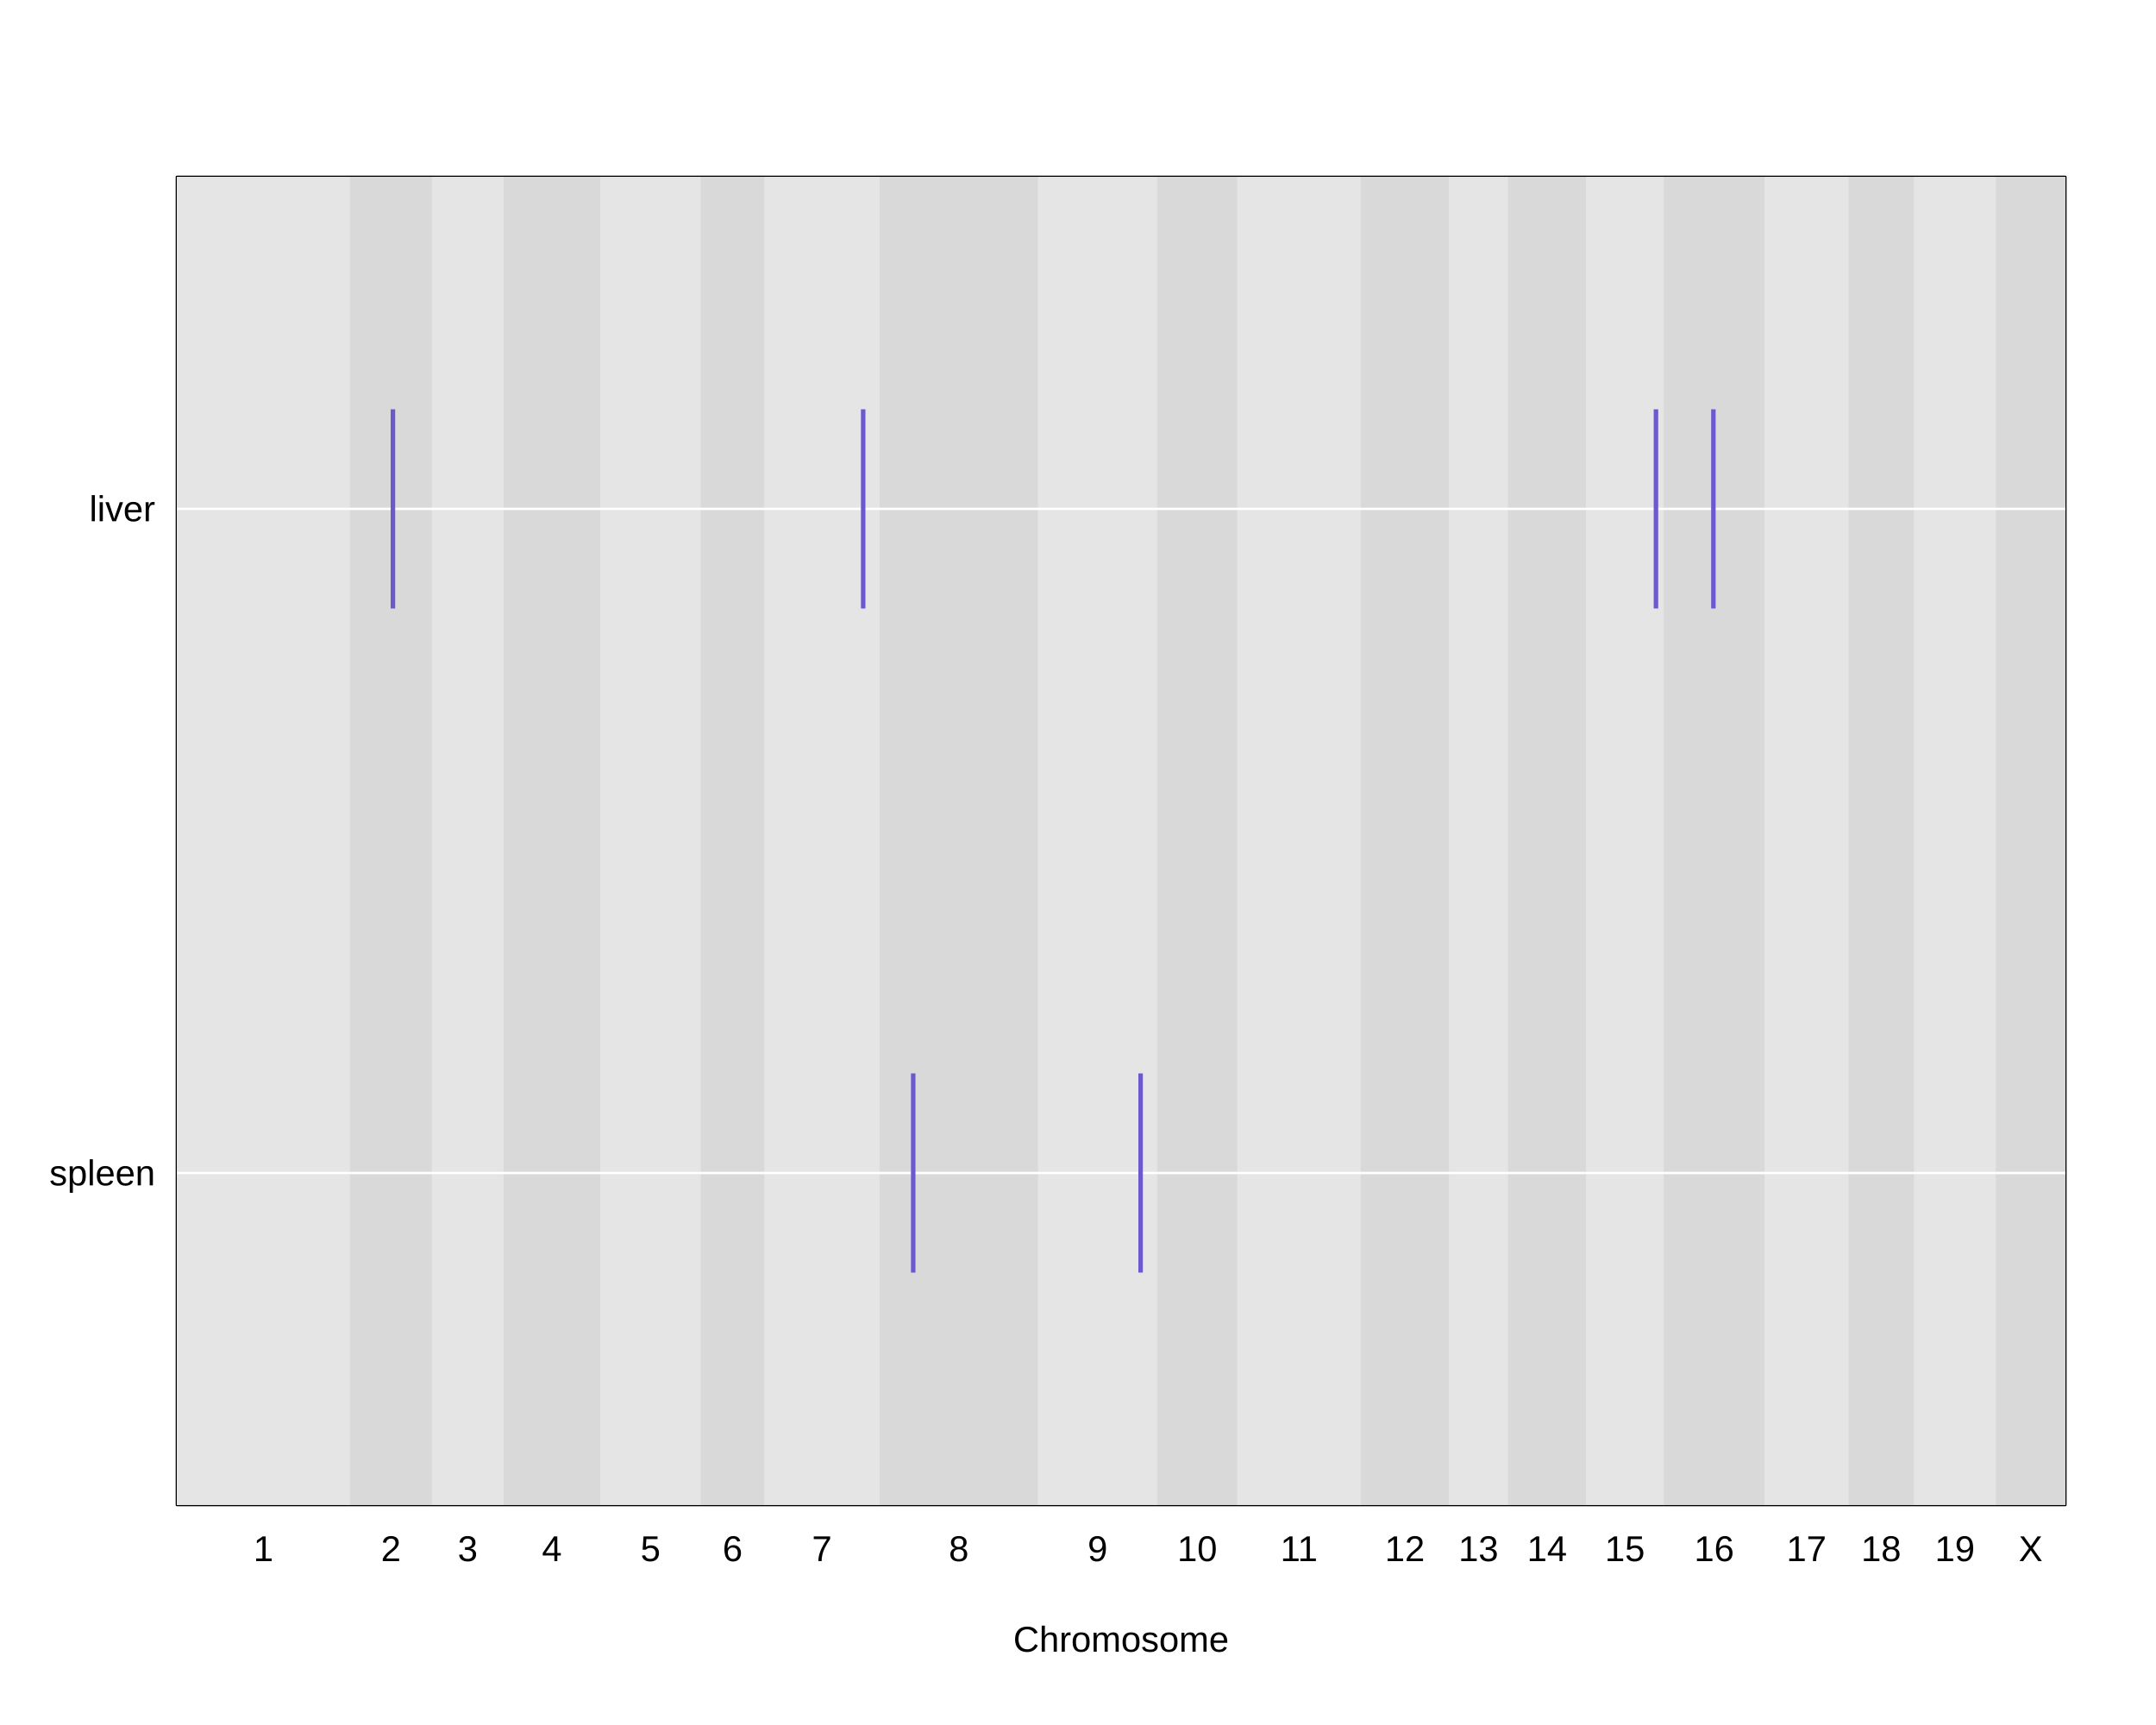
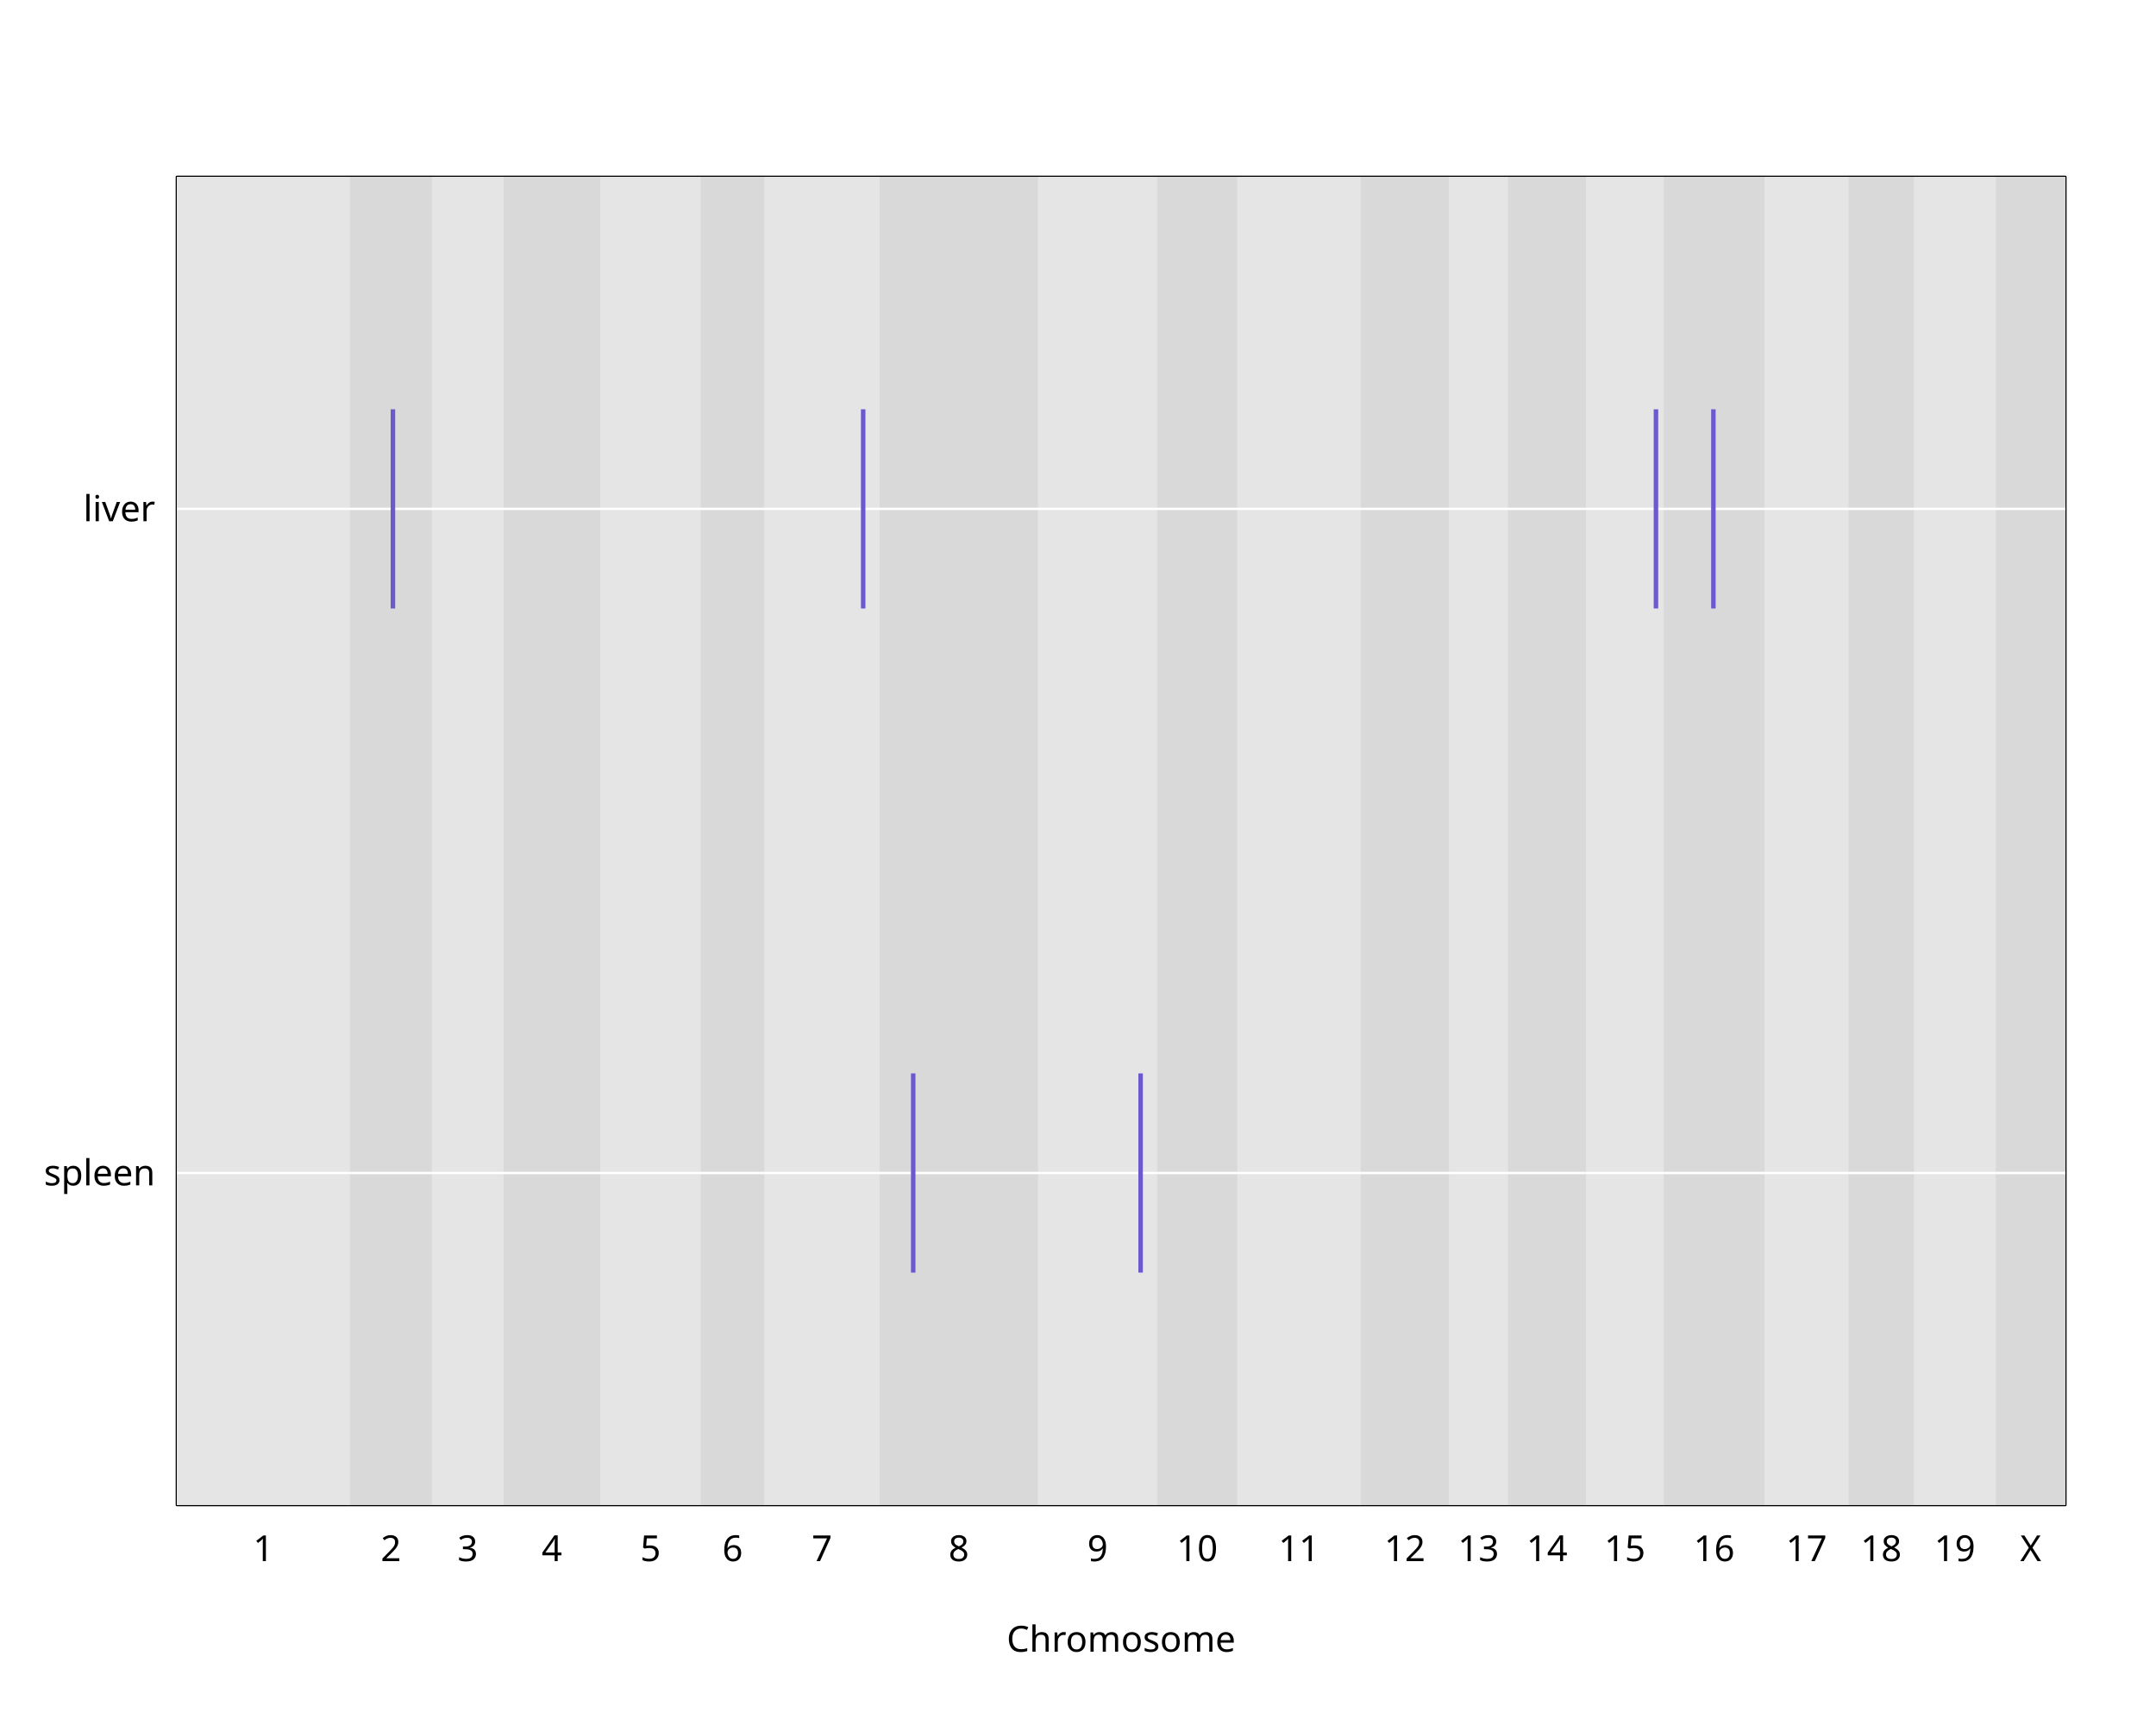
- <svg xmlns="http://www.w3.org/2000/svg" viewBox="0 0 720.00 576.00">
+ <svg xmlns="http://www.w3.org/2000/svg" class="svglite" data-engine-version="2.0" width="720.00pt" height="576.00pt" viewBox="0 0 720.00 576.00">
  <defs>
    <style type="text/css">
-     line, polyline, polygon, path, rect, circle {
+     .svglite line, .svglite polyline, .svglite polygon, .svglite path, .svglite rect, .svglite circle {
      fill: none;
      stroke: #000000;
      stroke-linecap: round;
      stroke-linejoin: round;
      stroke-miterlimit: 10.00;
    }
  </style>
  </defs>
  <rect width="100%" height="100%" style="stroke: none; fill: #FFFFFF;" />
-   <polyline points="59.04,502.56 689.76,502.56 689.76,59.04 59.04,59.04 59.04,502.56 " style="stroke-width: 0.75;" />
  <defs>
-     <clipPath id="cpNTkuMDR8Njg5Ljc2fDUwMi41Nnw1OS4wNA==">
+     <clipPath id="cpMC4wMHw3MjAuMDB8MC4wMHw1NzYuMDA=">
+       <rect x="0.00" y="0.00" width="720.00" height="576.00" />
+     </clipPath>
+   </defs>
+   <g clip-path="url(#cpMC4wMHw3MjAuMDB8MC4wMHw1NzYuMDA=)">
+     <polygon points="59.04,502.56 689.76,502.56 689.76,59.04 59.04,59.04 " style="stroke-width: 0.75; fill: none;" />
+   </g>
+   <defs>
+     <clipPath id="cpNTkuMDR8Njg5Ljc2fDU5LjA0fDUwMi41Ng==">
      <rect x="59.04" y="59.04" width="630.72" height="443.52" />
    </clipPath>
  </defs>
-   <rect x="59.04" y="59.04" width="630.72" height="443.52" style="stroke-width: 0.75; stroke: none; fill: #E5E5E5;" clip-path="url(#cpNTkuMDR8Njg5Ljc2fDUwMi41Nnw1OS4wNA==)" />
-   <rect x="116.89" y="59.04" width="27.34" height="443.52" style="stroke-width: 0.75; stroke: none; fill: #D9D9D9;" clip-path="url(#cpNTkuMDR8Njg5Ljc2fDUwMi41Nnw1OS4wNA==)" />
-   <rect x="168.16" y="59.04" width="32.28" height="443.52" style="stroke-width: 0.75; stroke: none; fill: #D9D9D9;" clip-path="url(#cpNTkuMDR8Njg5Ljc2fDUwMi41Nnw1OS4wNA==)" />
-   <rect x="234.04" y="59.04" width="21.20" height="443.52" style="stroke-width: 0.75; stroke: none; fill: #D9D9D9;" clip-path="url(#cpNTkuMDR8Njg5Ljc2fDUwMi41Nnw1OS4wNA==)" />
-   <rect x="293.73" y="59.04" width="52.91" height="443.52" style="stroke-width: 0.75; stroke: none; fill: #D9D9D9;" clip-path="url(#cpNTkuMDR8Njg5Ljc2fDUwMi41Nnw1OS4wNA==)" />
-   <rect x="386.45" y="59.04" width="26.71" height="443.52" style="stroke-width: 0.75; stroke: none; fill: #D9D9D9;" clip-path="url(#cpNTkuMDR8Njg5Ljc2fDUwMi41Nnw1OS4wNA==)" />
-   <rect x="454.43" y="59.04" width="29.43" height="443.52" style="stroke-width: 0.75; stroke: none; fill: #D9D9D9;" clip-path="url(#cpNTkuMDR8Njg5Ljc2fDUwMi41Nnw1OS4wNA==)" />
-   <rect x="503.61" y="59.04" width="26.01" height="443.52" style="stroke-width: 0.75; stroke: none; fill: #D9D9D9;" clip-path="url(#cpNTkuMDR8Njg5Ljc2fDUwMi41Nnw1OS4wNA==)" />
-   <rect x="555.64" y="59.04" width="33.61" height="443.52" style="stroke-width: 0.75; stroke: none; fill: #D9D9D9;" clip-path="url(#cpNTkuMDR8Njg5Ljc2fDUwMi41Nnw1OS4wNA==)" />
-   <rect x="617.29" y="59.04" width="21.84" height="443.52" style="stroke-width: 0.75; stroke: none; fill: #D9D9D9;" clip-path="url(#cpNTkuMDR8Njg5Ljc2fDUwMi41Nnw1OS4wNA==)" />
-   <rect x="666.53" y="59.04" width="23.23" height="443.52" style="stroke-width: 0.75; stroke: none; fill: #D9D9D9;" clip-path="url(#cpNTkuMDR8Njg5Ljc2fDUwMi41Nnw1OS4wNA==)" />
-   <defs>
-     <clipPath id="cpMC4wMHw3MjAuMDB8NTc2LjAwfDAuMDA=">
-       <rect x="0.00" y="0.00" width="720.00" height="576.00" />
-     </clipPath>
-   </defs>
-   <g clip-path="url(#cpMC4wMHw3MjAuMDB8NTc2LjAwfDAuMDA=)">
-     <text x="84.63" y="521.28" style="font-size: 12.00px; font-family: Liberation Sans;" textLength="6.67px" lengthAdjust="spacingAndGlyphs">1</text>
+   <g clip-path="url(#cpNTkuMDR8Njg5Ljc2fDU5LjA0fDUwMi41Ng==)">
+     <rect x="59.04" y="59.04" width="630.72" height="443.52" style="stroke-width: 0.75; stroke: none; fill: #E5E5E5;" />
+     <rect x="116.89" y="59.04" width="27.34" height="443.52" style="stroke-width: 0.75; stroke: none; fill: #D9D9D9;" />
+     <rect x="168.16" y="59.04" width="32.28" height="443.52" style="stroke-width: 0.75; stroke: none; fill: #D9D9D9;" />
+     <rect x="234.04" y="59.04" width="21.20" height="443.52" style="stroke-width: 0.75; stroke: none; fill: #D9D9D9;" />
+     <rect x="293.73" y="59.04" width="52.91" height="443.52" style="stroke-width: 0.75; stroke: none; fill: #D9D9D9;" />
+     <rect x="386.45" y="59.04" width="26.71" height="443.52" style="stroke-width: 0.75; stroke: none; fill: #D9D9D9;" />
+     <rect x="454.43" y="59.04" width="29.43" height="443.52" style="stroke-width: 0.75; stroke: none; fill: #D9D9D9;" />
+     <rect x="503.61" y="59.04" width="26.01" height="443.52" style="stroke-width: 0.75; stroke: none; fill: #D9D9D9;" />
+     <rect x="555.64" y="59.04" width="33.61" height="443.52" style="stroke-width: 0.75; stroke: none; fill: #D9D9D9;" />
+     <rect x="617.29" y="59.04" width="21.84" height="443.52" style="stroke-width: 0.75; stroke: none; fill: #D9D9D9;" />
+     <rect x="666.53" y="59.04" width="23.23" height="443.52" style="stroke-width: 0.75; stroke: none; fill: #D9D9D9;" />
  </g>
-   <g clip-path="url(#cpMC4wMHw3MjAuMDB8NTc2LjAwfDAuMDA=)">
-     <text x="152.86" y="521.28" style="font-size: 12.00px; font-family: Liberation Sans;" textLength="6.67px" lengthAdjust="spacingAndGlyphs">3</text>
+   <g clip-path="url(#cpMC4wMHw3MjAuMDB8MC4wMHw1NzYuMDA=)">
+     <text x="87.96" y="521.28" text-anchor="middle" style="font-size: 12.00px; font-family: sans;" textLength="6.67px" lengthAdjust="spacingAndGlyphs">1</text>
+     <text x="156.19" y="521.28" text-anchor="middle" style="font-size: 12.00px; font-family: sans;" textLength="6.67px" lengthAdjust="spacingAndGlyphs">3</text>
+     <text x="217.24" y="521.28" text-anchor="middle" style="font-size: 12.00px; font-family: sans;" textLength="6.67px" lengthAdjust="spacingAndGlyphs">5</text>
+     <text x="274.49" y="521.28" text-anchor="middle" style="font-size: 12.00px; font-family: sans;" textLength="6.67px" lengthAdjust="spacingAndGlyphs">7</text>
+     <text x="366.55" y="521.28" text-anchor="middle" style="font-size: 12.00px; font-family: sans;" textLength="6.67px" lengthAdjust="spacingAndGlyphs">9</text>
+     <text x="433.80" y="521.28" text-anchor="middle" style="font-size: 12.00px; font-family: sans;" textLength="13.35px" lengthAdjust="spacingAndGlyphs">11</text>
+     <text x="493.74" y="521.28" text-anchor="middle" style="font-size: 12.00px; font-family: sans;" textLength="13.35px" lengthAdjust="spacingAndGlyphs">13</text>
+     <text x="542.63" y="521.28" text-anchor="middle" style="font-size: 12.00px; font-family: sans;" textLength="13.35px" lengthAdjust="spacingAndGlyphs">15</text>
+     <text x="603.27" y="521.28" text-anchor="middle" style="font-size: 12.00px; font-family: sans;" textLength="13.35px" lengthAdjust="spacingAndGlyphs">17</text>
+     <text x="652.83" y="521.28" text-anchor="middle" style="font-size: 12.00px; font-family: sans;" textLength="13.35px" lengthAdjust="spacingAndGlyphs">19</text>
+     <text x="130.56" y="521.28" text-anchor="middle" style="font-size: 12.00px; font-family: sans;" textLength="6.67px" lengthAdjust="spacingAndGlyphs">2</text>
+     <text x="184.30" y="521.28" text-anchor="middle" style="font-size: 12.00px; font-family: sans;" textLength="6.67px" lengthAdjust="spacingAndGlyphs">4</text>
+     <text x="244.65" y="521.28" text-anchor="middle" style="font-size: 12.00px; font-family: sans;" textLength="6.67px" lengthAdjust="spacingAndGlyphs">6</text>
+     <text x="320.19" y="521.28" text-anchor="middle" style="font-size: 12.00px; font-family: sans;" textLength="6.67px" lengthAdjust="spacingAndGlyphs">8</text>
+     <text x="399.81" y="521.28" text-anchor="middle" style="font-size: 12.00px; font-family: sans;" textLength="13.35px" lengthAdjust="spacingAndGlyphs">10</text>
+     <text x="469.15" y="521.28" text-anchor="middle" style="font-size: 12.00px; font-family: sans;" textLength="13.35px" lengthAdjust="spacingAndGlyphs">12</text>
+     <text x="516.62" y="521.28" text-anchor="middle" style="font-size: 12.00px; font-family: sans;" textLength="13.35px" lengthAdjust="spacingAndGlyphs">14</text>
+     <text x="572.44" y="521.28" text-anchor="middle" style="font-size: 12.00px; font-family: sans;" textLength="13.35px" lengthAdjust="spacingAndGlyphs">16</text>
+     <text x="628.21" y="521.28" text-anchor="middle" style="font-size: 12.00px; font-family: sans;" textLength="13.35px" lengthAdjust="spacingAndGlyphs">18</text>
+     <text x="678.15" y="521.28" text-anchor="middle" style="font-size: 12.00px; font-family: sans;" textLength="8.01px" lengthAdjust="spacingAndGlyphs">X</text>
+     <text x="51.84" y="395.81" text-anchor="end" style="font-size: 12.00px; font-family: sans;" textLength="35.37px" lengthAdjust="spacingAndGlyphs">spleen</text>
+     <text x="51.84" y="174.05" text-anchor="end" style="font-size: 12.00px; font-family: sans;" textLength="22.00px" lengthAdjust="spacingAndGlyphs">liver</text>
+     <text x="374.40" y="551.52" text-anchor="middle" style="font-size: 12.00px; font-family: sans;" textLength="72.04px" lengthAdjust="spacingAndGlyphs">Chromosome</text>
  </g>
-   <g clip-path="url(#cpMC4wMHw3MjAuMDB8NTc2LjAwfDAuMDA=)">
-     <text x="213.90" y="521.28" style="font-size: 12.00px; font-family: Liberation Sans;" textLength="6.67px" lengthAdjust="spacingAndGlyphs">5</text>
+   <g clip-path="url(#cpNTkuMDR8Njg5Ljc2fDU5LjA0fDUwMi41Ng==)">
+     <line x1="59.04" y1="169.92" x2="689.76" y2="169.92" style="stroke-width: 0.75; stroke: #FFFFFF;" />
+     <line x1="59.04" y1="391.68" x2="689.76" y2="391.68" style="stroke-width: 0.75; stroke: #FFFFFF;" />
+     <line x1="131.22" y1="136.66" x2="131.22" y2="203.18" style="stroke-width: 1.50; stroke: #6A5ACD; stroke-linecap: butt; stroke-linejoin: miter;" />
+     <line x1="288.26" y1="136.66" x2="288.26" y2="203.18" style="stroke-width: 1.50; stroke: #6A5ACD; stroke-linecap: butt; stroke-linejoin: miter;" />
+     <line x1="553.01" y1="136.66" x2="553.01" y2="203.18" style="stroke-width: 1.50; stroke: #6A5ACD; stroke-linecap: butt; stroke-linejoin: miter;" />
+     <line x1="572.19" y1="136.66" x2="572.19" y2="203.18" style="stroke-width: 1.50; stroke: #6A5ACD; stroke-linecap: butt; stroke-linejoin: miter;" />
+     <line x1="304.97" y1="358.42" x2="304.97" y2="424.94" style="stroke-width: 1.50; stroke: #6A5ACD; stroke-linecap: butt; stroke-linejoin: miter;" />
+     <line x1="380.91" y1="358.42" x2="380.91" y2="424.94" style="stroke-width: 1.50; stroke: #6A5ACD; stroke-linecap: butt; stroke-linejoin: miter;" />
  </g>
-   <g clip-path="url(#cpMC4wMHw3MjAuMDB8NTc2LjAwfDAuMDA=)">
-     <text x="271.15" y="521.28" style="font-size: 12.00px; font-family: Liberation Sans;" textLength="6.67px" lengthAdjust="spacingAndGlyphs">7</text>
-   </g>
-   <g clip-path="url(#cpMC4wMHw3MjAuMDB8NTc2LjAwfDAuMDA=)">
-     <text x="363.21" y="521.28" style="font-size: 12.00px; font-family: Liberation Sans;" textLength="6.67px" lengthAdjust="spacingAndGlyphs">9</text>
-   </g>
-   <g clip-path="url(#cpMC4wMHw3MjAuMDB8NTc2LjAwfDAuMDA=)">
-     <text x="427.57" y="521.28" style="font-size: 12.00px; font-family: Liberation Sans;" textLength="12.45px" lengthAdjust="spacingAndGlyphs">11</text>
-   </g>
-   <g clip-path="url(#cpMC4wMHw3MjAuMDB8NTc2LjAwfDAuMDA=)">
-     <text x="487.06" y="521.28" style="font-size: 12.00px; font-family: Liberation Sans;" textLength="13.34px" lengthAdjust="spacingAndGlyphs">13</text>
-   </g>
-   <g clip-path="url(#cpMC4wMHw3MjAuMDB8NTc2LjAwfDAuMDA=)">
-     <text x="535.96" y="521.28" style="font-size: 12.00px; font-family: Liberation Sans;" textLength="13.34px" lengthAdjust="spacingAndGlyphs">15</text>
-   </g>
-   <g clip-path="url(#cpMC4wMHw3MjAuMDB8NTc2LjAwfDAuMDA=)">
-     <text x="596.60" y="521.28" style="font-size: 12.00px; font-family: Liberation Sans;" textLength="13.34px" lengthAdjust="spacingAndGlyphs">17</text>
-   </g>
-   <g clip-path="url(#cpMC4wMHw3MjAuMDB8NTc2LjAwfDAuMDA=)">
-     <text x="646.16" y="521.28" style="font-size: 12.00px; font-family: Liberation Sans;" textLength="13.34px" lengthAdjust="spacingAndGlyphs">19</text>
-   </g>
-   <g clip-path="url(#cpMC4wMHw3MjAuMDB8NTc2LjAwfDAuMDA=)">
-     <text x="127.22" y="521.28" style="font-size: 12.00px; font-family: Liberation Sans;" textLength="6.67px" lengthAdjust="spacingAndGlyphs">2</text>
-   </g>
-   <g clip-path="url(#cpMC4wMHw3MjAuMDB8NTc2LjAwfDAuMDA=)">
-     <text x="180.96" y="521.28" style="font-size: 12.00px; font-family: Liberation Sans;" textLength="6.67px" lengthAdjust="spacingAndGlyphs">4</text>
-   </g>
-   <g clip-path="url(#cpMC4wMHw3MjAuMDB8NTc2LjAwfDAuMDA=)">
-     <text x="241.31" y="521.28" style="font-size: 12.00px; font-family: Liberation Sans;" textLength="6.67px" lengthAdjust="spacingAndGlyphs">6</text>
-   </g>
-   <g clip-path="url(#cpMC4wMHw3MjAuMDB8NTc2LjAwfDAuMDA=)">
-     <text x="316.85" y="521.28" style="font-size: 12.00px; font-family: Liberation Sans;" textLength="6.67px" lengthAdjust="spacingAndGlyphs">8</text>
-   </g>
-   <g clip-path="url(#cpMC4wMHw3MjAuMDB8NTc2LjAwfDAuMDA=)">
-     <text x="393.14" y="521.28" style="font-size: 12.00px; font-family: Liberation Sans;" textLength="13.34px" lengthAdjust="spacingAndGlyphs">10</text>
-   </g>
-   <g clip-path="url(#cpMC4wMHw3MjAuMDB8NTc2LjAwfDAuMDA=)">
-     <text x="462.47" y="521.28" style="font-size: 12.00px; font-family: Liberation Sans;" textLength="13.34px" lengthAdjust="spacingAndGlyphs">12</text>
-   </g>
-   <g clip-path="url(#cpMC4wMHw3MjAuMDB8NTc2LjAwfDAuMDA=)">
-     <text x="509.95" y="521.28" style="font-size: 12.00px; font-family: Liberation Sans;" textLength="13.34px" lengthAdjust="spacingAndGlyphs">14</text>
-   </g>
-   <g clip-path="url(#cpMC4wMHw3MjAuMDB8NTc2LjAwfDAuMDA=)">
-     <text x="565.77" y="521.28" style="font-size: 12.00px; font-family: Liberation Sans;" textLength="13.34px" lengthAdjust="spacingAndGlyphs">16</text>
-   </g>
-   <g clip-path="url(#cpMC4wMHw3MjAuMDB8NTc2LjAwfDAuMDA=)">
-     <text x="621.53" y="521.28" style="font-size: 12.00px; font-family: Liberation Sans;" textLength="13.34px" lengthAdjust="spacingAndGlyphs">18</text>
-   </g>
-   <g clip-path="url(#cpMC4wMHw3MjAuMDB8NTc2LjAwfDAuMDA=)">
-     <text x="674.15" y="521.28" style="font-size: 12.00px; font-family: Liberation Sans;" textLength="8.00px" lengthAdjust="spacingAndGlyphs">X</text>
-   </g>
-   <g clip-path="url(#cpMC4wMHw3MjAuMDB8NTc2LjAwfDAuMDA=)">
-     <text x="16.48" y="395.80" style="font-size: 12.00px; font-family: Liberation Sans;" textLength="35.36px" lengthAdjust="spacingAndGlyphs">spleen</text>
-   </g>
-   <g clip-path="url(#cpMC4wMHw3MjAuMDB8NTc2LjAwfDAuMDA=)">
-     <text x="29.82" y="174.04" style="font-size: 12.00px; font-family: Liberation Sans;" textLength="22.02px" lengthAdjust="spacingAndGlyphs">liver</text>
-   </g>
-   <g clip-path="url(#cpMC4wMHw3MjAuMDB8NTc2LjAwfDAuMDA=)">
-     <text x="338.38" y="551.52" style="font-size: 12.00px; font-family: Liberation Sans;" textLength="72.03px" lengthAdjust="spacingAndGlyphs">Chromosome</text>
-   </g>
-   <defs>
-     <clipPath id="cpNTkuMDR8Njg5Ljc2fDUwMi41Nnw1OS4wNA==">
-       <rect x="59.04" y="59.04" width="630.72" height="443.52" />
-     </clipPath>
-   </defs>
-   <line x1="59.04" y1="169.92" x2="689.76" y2="169.92" style="stroke-width: 0.75; stroke: #FFFFFF;" clip-path="url(#cpNTkuMDR8Njg5Ljc2fDUwMi41Nnw1OS4wNA==)" />
-   <line x1="59.04" y1="391.68" x2="689.76" y2="391.68" style="stroke-width: 0.75; stroke: #FFFFFF;" clip-path="url(#cpNTkuMDR8Njg5Ljc2fDUwMi41Nnw1OS4wNA==)" />
-   <line x1="131.22" y1="136.66" x2="131.22" y2="203.18" style="stroke-width: 1.50; stroke: #6A5ACD; stroke-linecap: butt; stroke-linejoin: miter;" clip-path="url(#cpNTkuMDR8Njg5Ljc2fDUwMi41Nnw1OS4wNA==)" />
-   <line x1="288.26" y1="136.66" x2="288.26" y2="203.18" style="stroke-width: 1.50; stroke: #6A5ACD; stroke-linecap: butt; stroke-linejoin: miter;" clip-path="url(#cpNTkuMDR8Njg5Ljc2fDUwMi41Nnw1OS4wNA==)" />
-   <line x1="553.01" y1="136.66" x2="553.01" y2="203.18" style="stroke-width: 1.50; stroke: #6A5ACD; stroke-linecap: butt; stroke-linejoin: miter;" clip-path="url(#cpNTkuMDR8Njg5Ljc2fDUwMi41Nnw1OS4wNA==)" />
-   <line x1="572.19" y1="136.66" x2="572.19" y2="203.18" style="stroke-width: 1.50; stroke: #6A5ACD; stroke-linecap: butt; stroke-linejoin: miter;" clip-path="url(#cpNTkuMDR8Njg5Ljc2fDUwMi41Nnw1OS4wNA==)" />
-   <line x1="304.97" y1="358.42" x2="304.97" y2="424.94" style="stroke-width: 1.50; stroke: #6A5ACD; stroke-linecap: butt; stroke-linejoin: miter;" clip-path="url(#cpNTkuMDR8Njg5Ljc2fDUwMi41Nnw1OS4wNA==)" />
-   <line x1="380.91" y1="358.42" x2="380.91" y2="424.94" style="stroke-width: 1.50; stroke: #6A5ACD; stroke-linecap: butt; stroke-linejoin: miter;" clip-path="url(#cpNTkuMDR8Njg5Ljc2fDUwMi41Nnw1OS4wNA==)" />
</svg>
